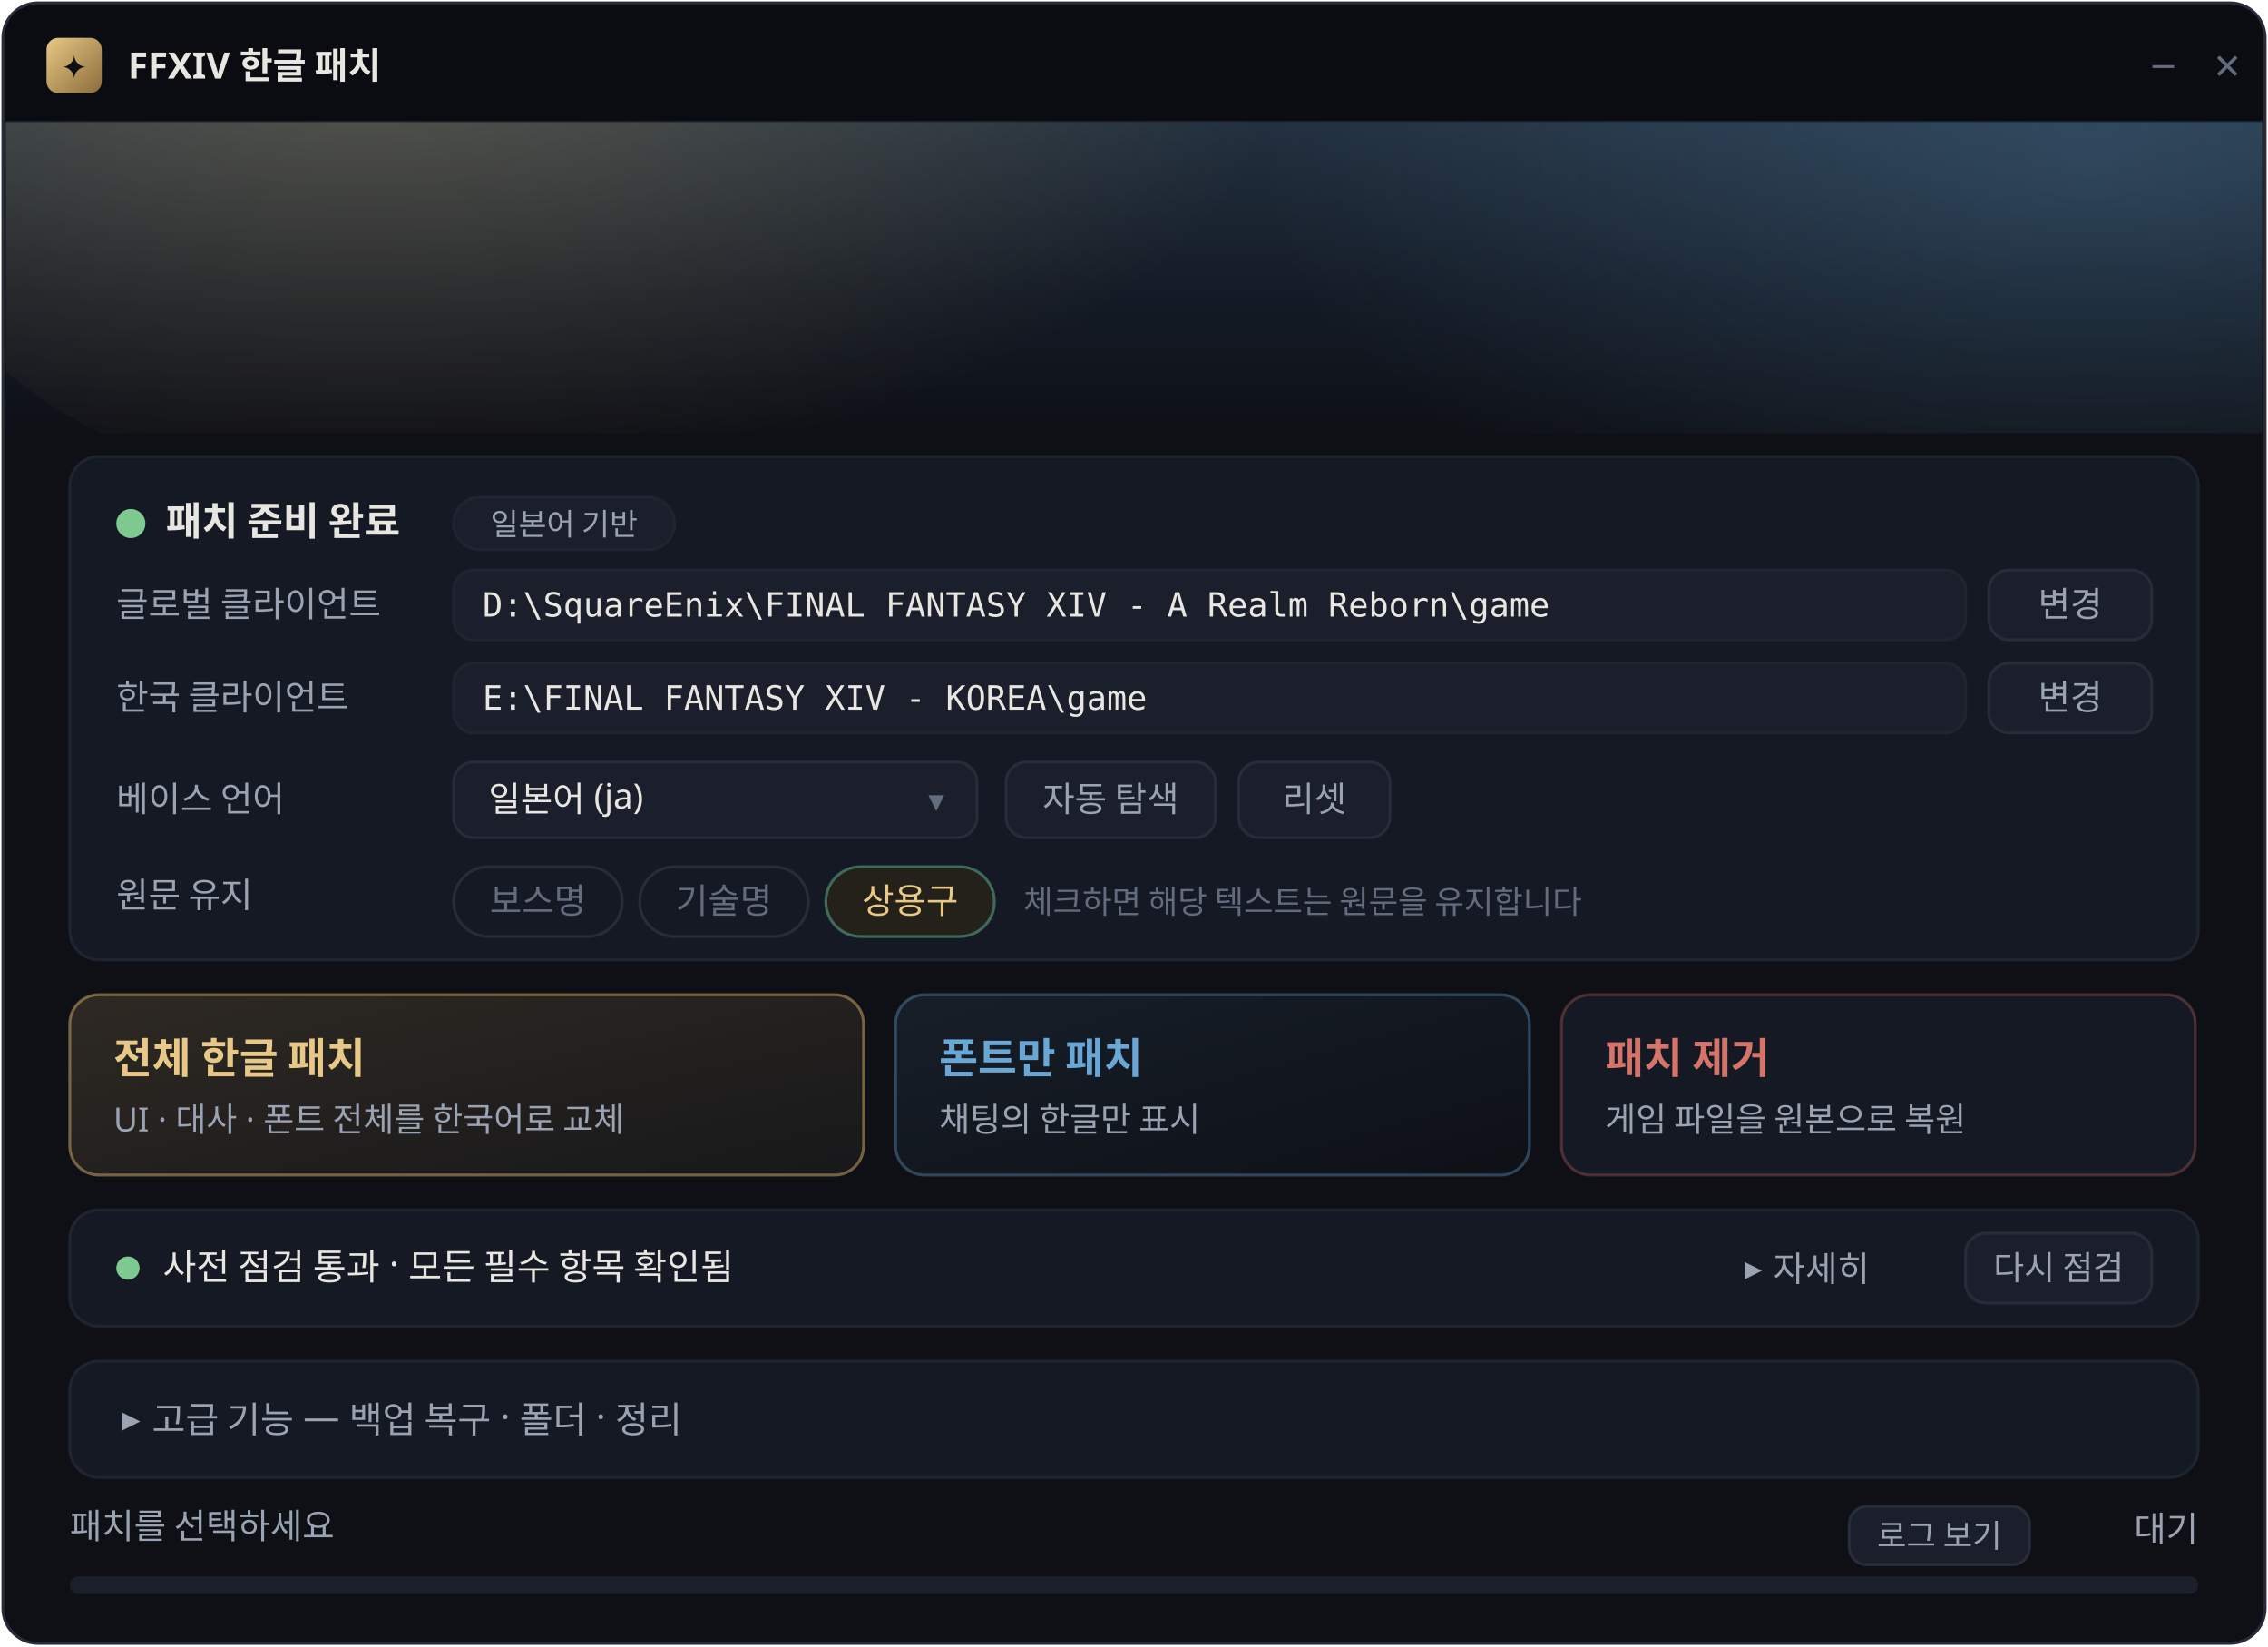
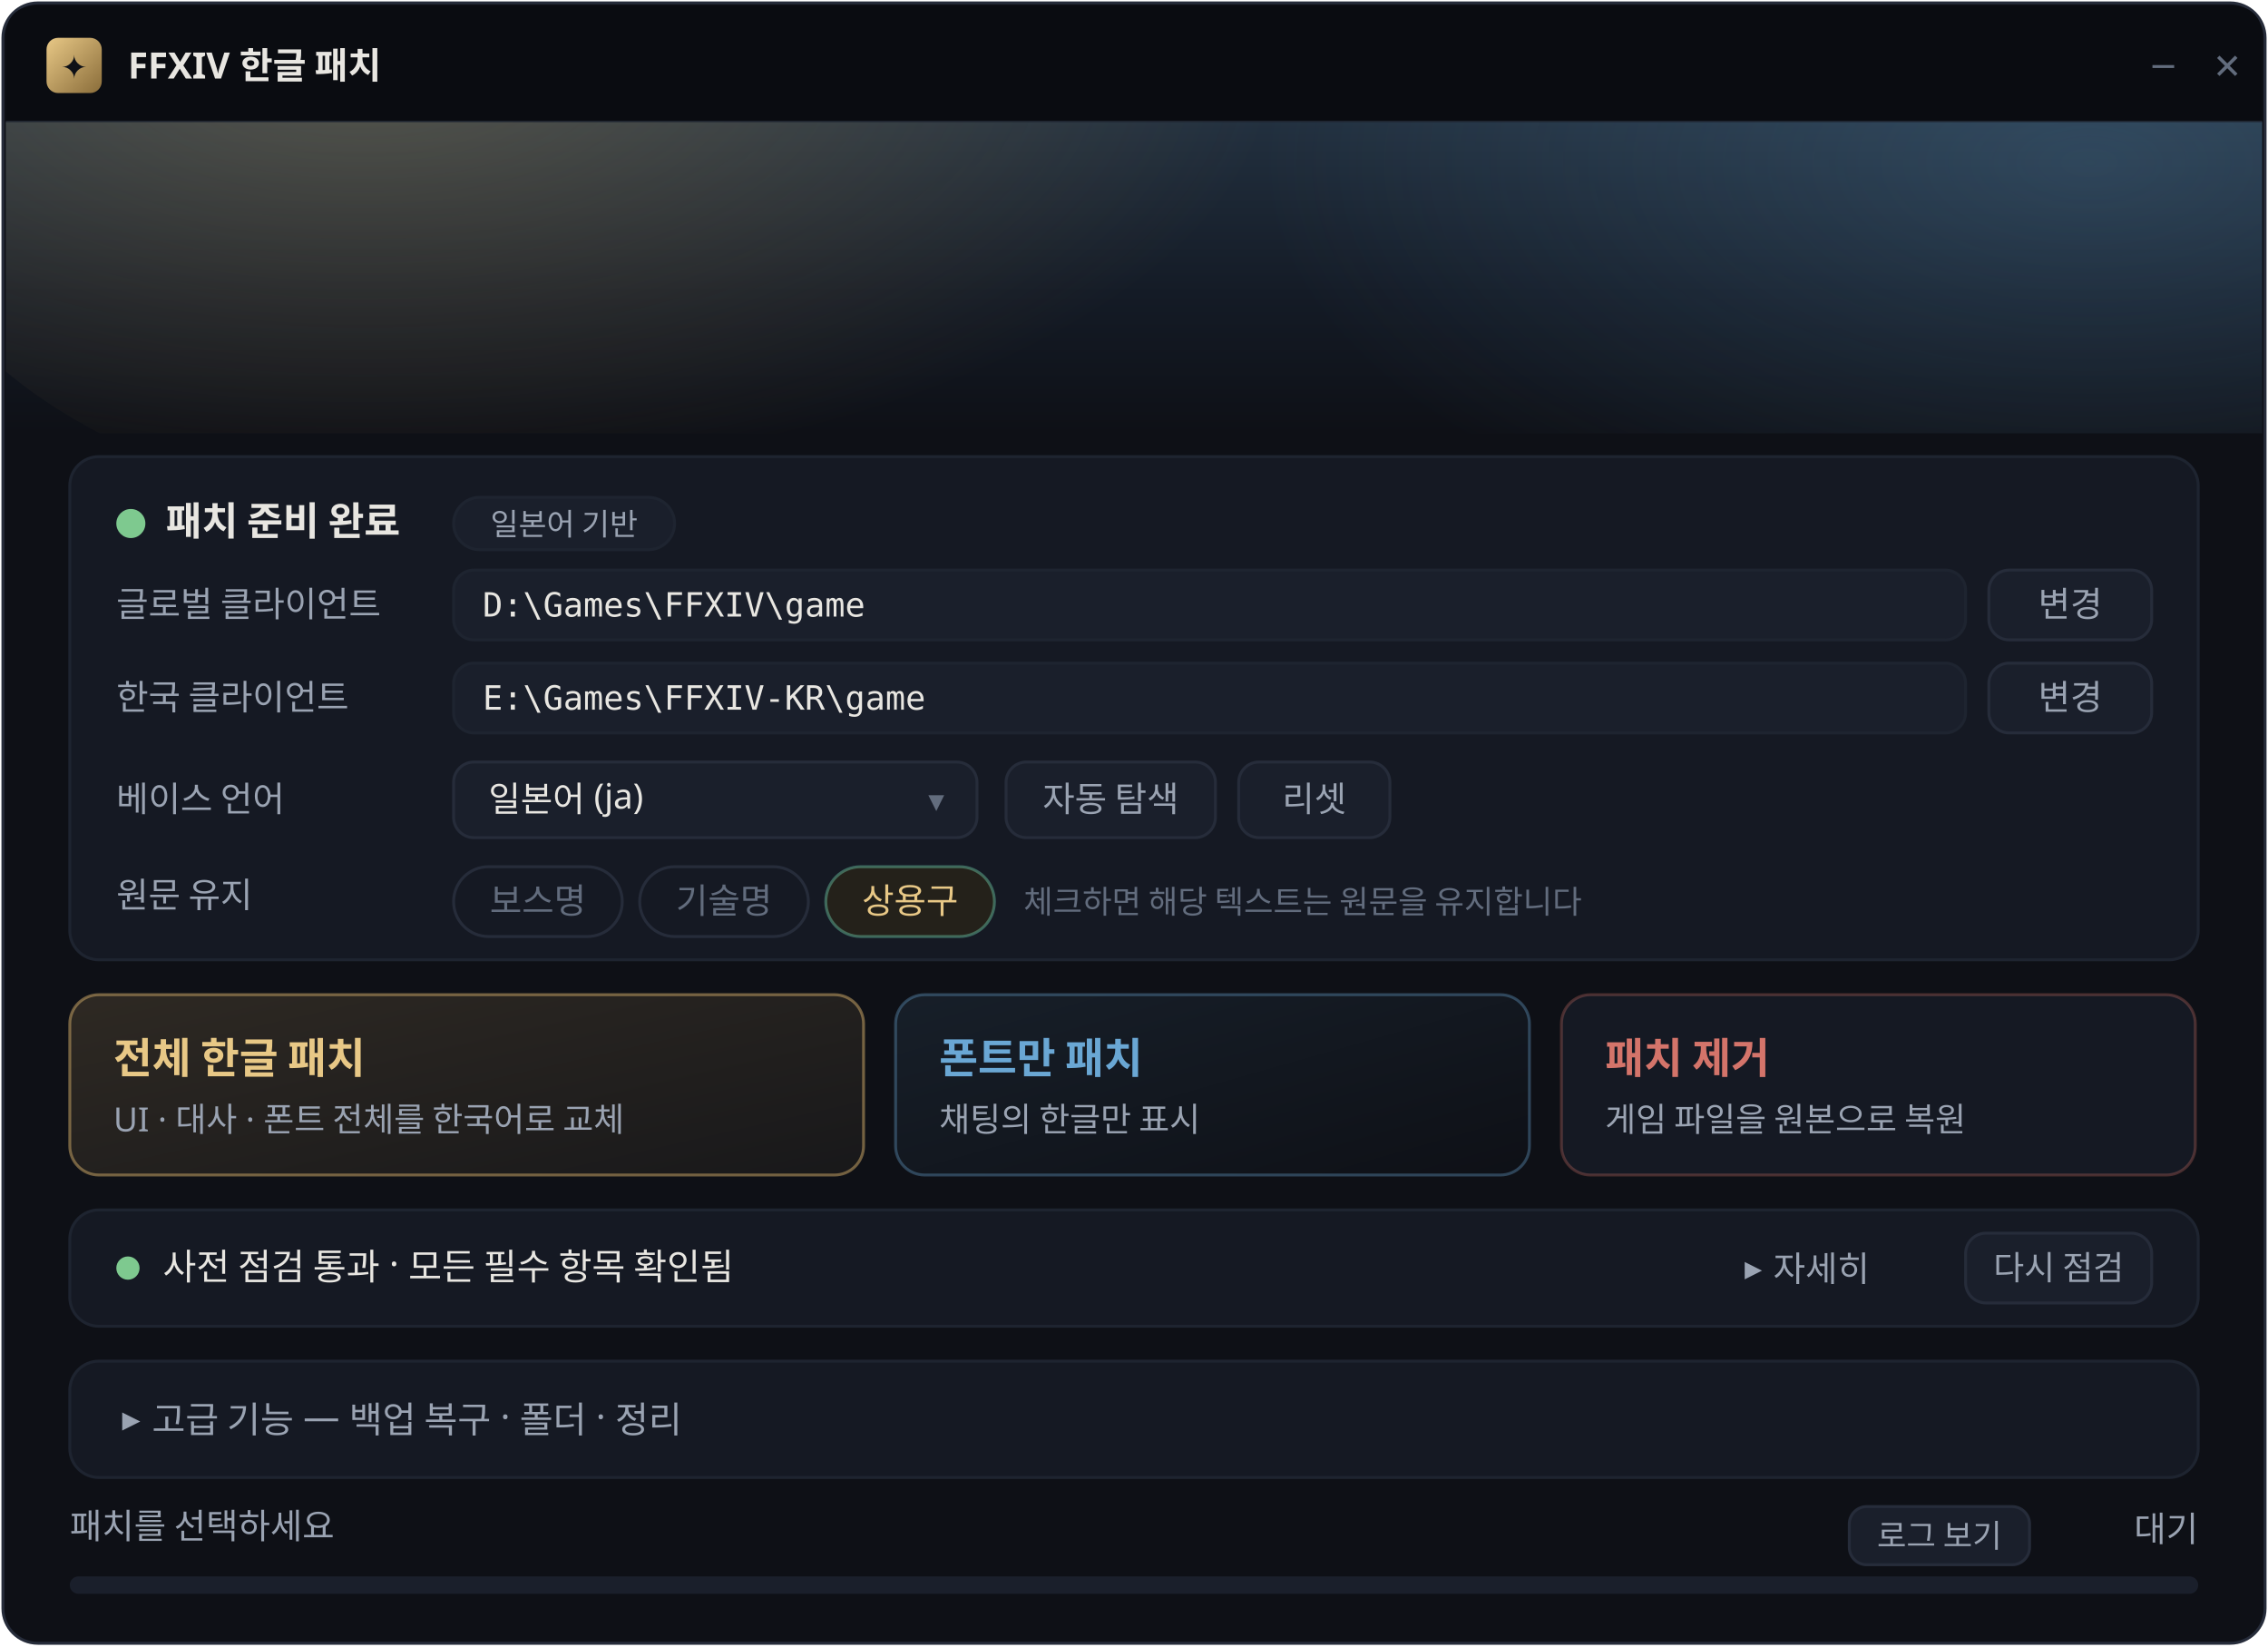
<svg xmlns="http://www.w3.org/2000/svg" viewBox="0 0 780 566" width="780" height="566" role="img" aria-label="FFXIV 한글 패치 대시보드 미리보기">
  <defs>
    <linearGradient id="logoGrad" x1="0" y1="0" x2="1" y2="1">
      <stop offset="0" stop-color="#E8C886" />
      <stop offset="1" stop-color="#8A6D3A" />
    </linearGradient>
    <linearGradient id="bannerGrad" x1="0" y1="0" x2="0" y2="1">
      <stop offset="0" stop-color="#22303F" />
      <stop offset="0.55" stop-color="#141B26" />
      <stop offset="1" stop-color="#0E1016" />
    </linearGradient>
    <radialGradient id="glowGold" cx="0.3" cy="0.3" r="0.6">
      <stop offset="0" stop-color="#D4AF6A" stop-opacity="0.28" />
      <stop offset="1" stop-color="#D4AF6A" stop-opacity="0" />
    </radialGradient>
    <radialGradient id="glowBlue" cx="0.75" cy="0.4" r="0.6">
      <stop offset="0" stop-color="#6AA7D4" stop-opacity="0.22" />
      <stop offset="1" stop-color="#6AA7D4" stop-opacity="0" />
    </radialGradient>
    <linearGradient id="goldBtn" x1="0" y1="0" x2="1" y2="1">
      <stop offset="0" stop-color="#2E2923" />
      <stop offset="1" stop-color="#18181A" />
    </linearGradient>
    <linearGradient id="blueBtn" x1="0" y1="0" x2="1" y2="1">
      <stop offset="0" stop-color="#171F29" />
      <stop offset="1" stop-color="#0E1016" />
    </linearGradient>
    <linearGradient id="progressGrad" x1="0" y1="0" x2="1" y2="0">
      <stop offset="0" stop-color="#A8853F" />
      <stop offset="1" stop-color="#E8C886" />
    </linearGradient>
    <clipPath id="bannerClip">
      <rect x="2" y="42" width="776" height="107" />
    </clipPath>
  </defs>
  <g font-family="'Malgun Gothic','Apple SD Gothic Neo','Segoe UI',sans-serif">
    <rect x="1" y="1" width="778" height="564" rx="12" fill="#0E1016" stroke="#262C3A" />
    <path d="M 2 42 V 13 Q 2 2 13 2 H 767 Q 778 2 778 13 V 42 Z" fill="#0A0C11" />
    <line x1="2" y1="42" x2="778" y2="42" stroke="#1E2430" />
    <rect x="16" y="13" width="19" height="19" rx="4" fill="url(#logoGrad)" />
    <text x="25.5" y="27" font-size="11" font-weight="bold" fill="#0E1016" text-anchor="middle">✦</text>
    <text x="44" y="27" font-size="12.5" font-weight="600" fill="#E8E6E1">FFXIV 한글 패치</text>
    <text x="744" y="27" font-size="12" fill="#626C7D" text-anchor="middle">─</text>
    <text x="766" y="27" font-size="12" fill="#626C7D" text-anchor="middle">✕</text>
    <g clip-path="url(#bannerClip)">
      <rect x="2" y="42" width="776" height="107" fill="url(#bannerGrad)" />
      <ellipse cx="230" cy="70" rx="260" ry="120" fill="url(#glowGold)" />
      <ellipse cx="600" cy="80" rx="240" ry="120" fill="url(#glowBlue)" />
    </g>
    <rect x="24" y="157" width="732" height="173" rx="10" fill="#151923" stroke="#1E2430" />
    <circle cx="45" cy="180" r="5" fill="#7EC98F" />
    <text x="57" y="184" font-size="13.5" font-weight="bold" fill="#E8E6E1">패치 준비 완료</text>
    <rect x="156" y="171" width="76" height="18" rx="9" fill="#1A1F2B" stroke="#1E2430" />
    <text x="194" y="184" font-size="10.5" fill="#9AA3B2" text-anchor="middle">일본어 기반</text>
    <text x="40" y="212" font-size="12" fill="#9AA3B2">글로벌 클라이언트</text>
    <rect x="156" y="196" width="520" height="24" rx="7" fill="#1A1F2B" stroke="#1E2430" />
-     <text x="166" y="212" font-size="11.5" fill="#E8E6E1" font-family="'Cascadia Code','Consolas',monospace">D:\SquareEnix\FINAL FANTASY XIV - A Realm Reborn\game</text>
+     <text x="166" y="212" font-size="11.5" fill="#E8E6E1" font-family="'Cascadia Code','Consolas',monospace">D:\Games\FFXIV\game</text>
    <rect x="684" y="196" width="56" height="24" rx="7" fill="#1A1F2B" stroke="#262C3A" />
    <text x="712" y="212" font-size="12" fill="#9AA3B2" text-anchor="middle">변경</text>
    <text x="40" y="244" font-size="12" fill="#9AA3B2">한국 클라이언트</text>
    <rect x="156" y="228" width="520" height="24" rx="7" fill="#1A1F2B" stroke="#1E2430" />
-     <text x="166" y="244" font-size="11.5" fill="#E8E6E1" font-family="'Cascadia Code','Consolas',monospace">E:\FINAL FANTASY XIV - KOREA\game</text>
+     <text x="166" y="244" font-size="11.5" fill="#E8E6E1" font-family="'Cascadia Code','Consolas',monospace">E:\Games\FFXIV-KR\game</text>
    <rect x="684" y="228" width="56" height="24" rx="7" fill="#1A1F2B" stroke="#262C3A" />
    <text x="712" y="244" font-size="12" fill="#9AA3B2" text-anchor="middle">변경</text>
    <text x="40" y="279" font-size="12" fill="#9AA3B2">베이스 언어</text>
    <rect x="156" y="262" width="180" height="26" rx="7" fill="#1A1F2B" stroke="#262C3A" />
    <text x="168" y="279" font-size="12" fill="#E8E6E1">일본어 (ja)</text>
    <text x="322" y="279" font-size="11" fill="#626C7D" text-anchor="middle">▾</text>
    <rect x="346" y="262" width="72" height="26" rx="7" fill="#1A1F2B" stroke="#262C3A" />
    <text x="382" y="279" font-size="12" fill="#9AA3B2" text-anchor="middle">자동 탐색</text>
    <rect x="426" y="262" width="52" height="26" rx="7" fill="#1A1F2B" stroke="#262C3A" />
    <text x="452" y="279" font-size="12" fill="#9AA3B2" text-anchor="middle">리셋</text>
    <text x="40" y="312" font-size="12" fill="#9AA3B2">원문 유지</text>
    <rect x="156" y="298" width="58" height="24" rx="12" fill="none" stroke="#262C3A" />
    <text x="185" y="314" font-size="12" fill="#626C7D" text-anchor="middle">보스명</text>
    <rect x="220" y="298" width="58" height="24" rx="12" fill="none" stroke="#262C3A" />
    <text x="249" y="314" font-size="12" fill="#626C7D" text-anchor="middle">기술명</text>
    <rect x="284" y="298" width="58" height="24" rx="12" fill="#24211A" stroke="#73D4AF6A" />
    <text x="313" y="314" font-size="12" fill="#E8C886" text-anchor="middle">상용구</text>
    <text x="352" y="314" font-size="11" fill="#626C7D">체크하면 해당 텍스트는 원문을 유지합니다</text>
    <rect x="24" y="342" width="273" height="62" rx="10" fill="url(#goldBtn)" stroke="#D4AF6A" stroke-opacity="0.5" />
    <text x="39" y="369" font-size="14.5" font-weight="bold" fill="#E8C886">전체 한글 패치</text>
    <text x="39" y="389" font-size="11.5" fill="#9AA3B2">UI · 대사 · 폰트 전체를 한국어로 교체</text>
    <rect x="308" y="342" width="218" height="62" rx="10" fill="url(#blueBtn)" stroke="#6AA7D4" stroke-opacity="0.35" />
    <text x="323" y="369" font-size="14.5" font-weight="bold" fill="#6AA7D4">폰트만 패치</text>
    <text x="323" y="389" font-size="11.5" fill="#9AA3B2">채팅의 한글만 표시</text>
    <rect x="537" y="342" width="218" height="62" rx="10" fill="#151923" stroke="#D4746A" stroke-opacity="0.3" />
    <text x="552" y="369" font-size="14.5" font-weight="bold" fill="#D4746A">패치 제거</text>
    <text x="552" y="389" font-size="11.5" fill="#9AA3B2">게임 파일을 원본으로 복원</text>
    <rect x="24" y="416" width="732" height="40" rx="10" fill="#151923" stroke="#1E2430" />
    <circle cx="44" cy="436" r="4" fill="#7EC98F" />
    <text x="56" y="440" font-size="12.5" fill="#E8E6E1">사전 점검 통과 · 모든 필수 항목 확인됨</text>
    <text x="600" y="440" font-size="12" fill="#9AA3B2">▸ 자세히</text>
    <rect x="676" y="424" width="64" height="24" rx="7" fill="#1A1F2B" stroke="#262C3A" />
    <text x="708" y="440" font-size="11.5" fill="#9AA3B2" text-anchor="middle">다시 점검</text>
    <rect x="24" y="468" width="732" height="40" rx="10" fill="#151923" stroke="#1E2430" />
    <text x="42" y="492" font-size="12.5" fill="#9AA3B2">▸ 고급 기능 — 백업 복구 · 폴더 · 정리</text>
    <text x="24" y="529" font-size="12" fill="#9AA3B2">패치를 선택하세요</text>
    <rect x="636" y="518" width="62" height="20" rx="6" fill="#1A1F2B" stroke="#262C3A" />
    <text x="667" y="532" font-size="11" fill="#9AA3B2" text-anchor="middle">로그 보기</text>
    <text x="756" y="530" font-size="12" fill="#9AA3B2" text-anchor="end">대기</text>
    <rect x="24" y="542" width="732" height="6" rx="3" fill="#1A1F2B" />
  </g>
</svg>
